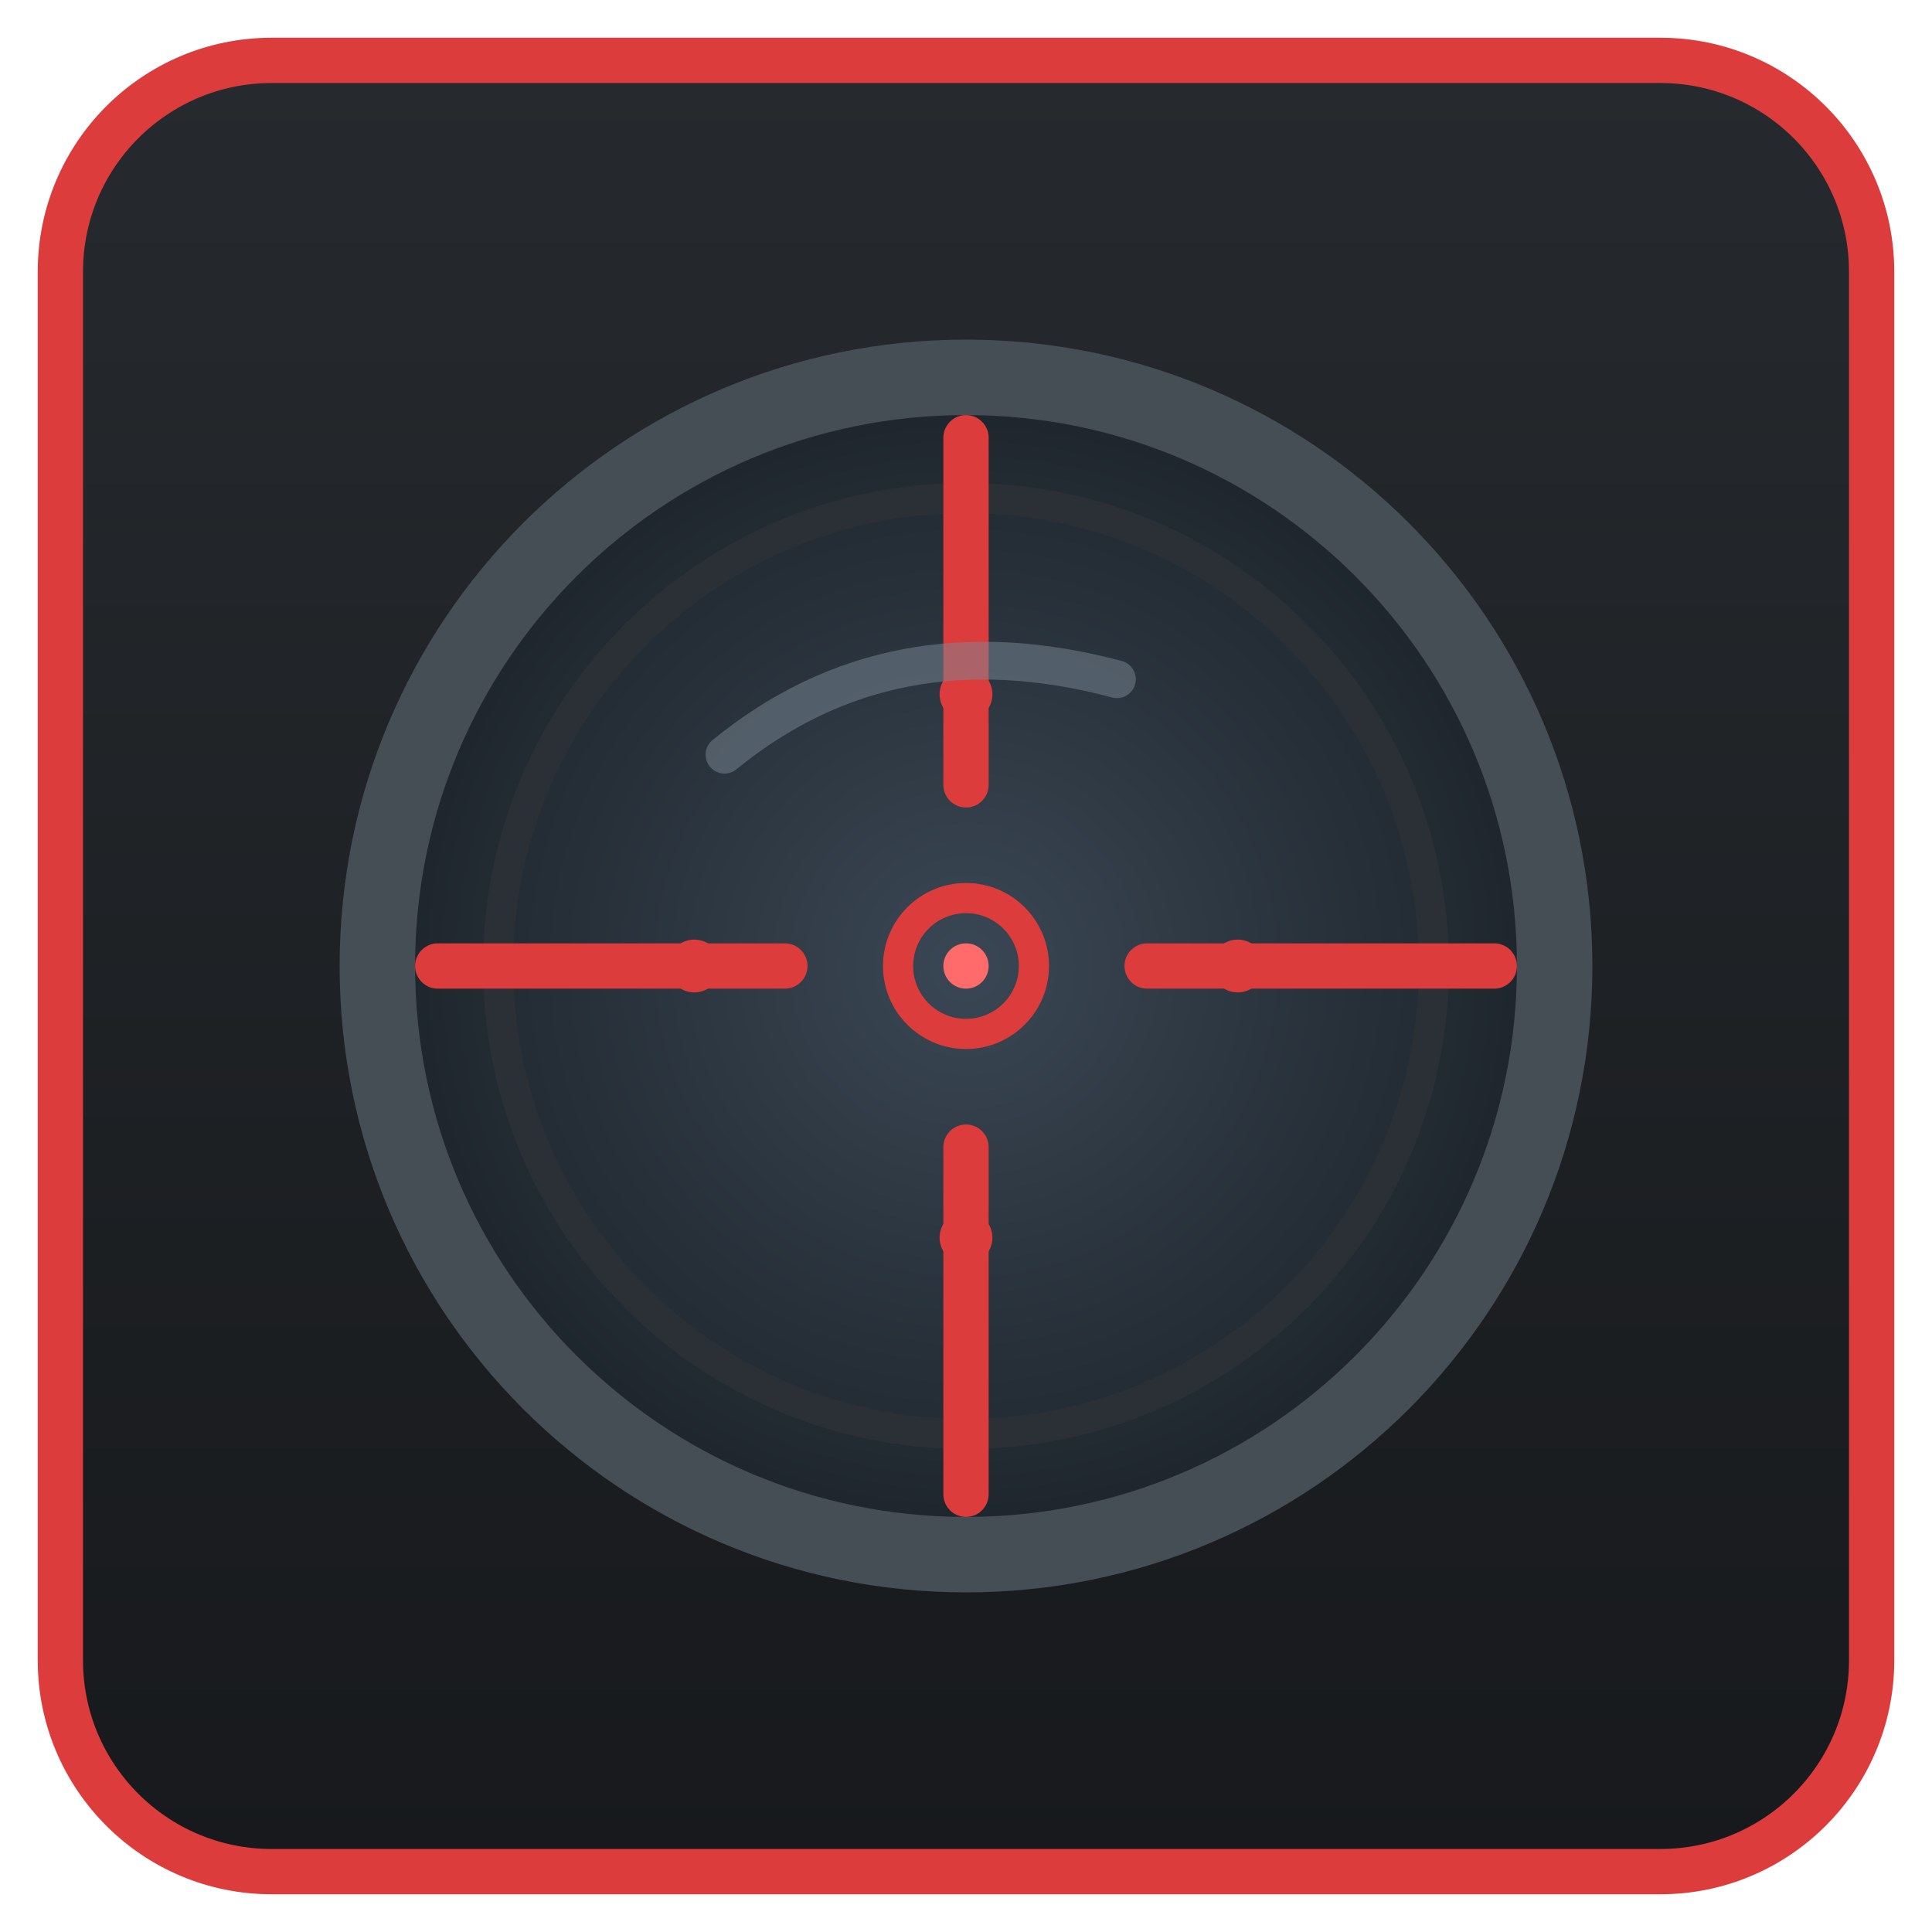
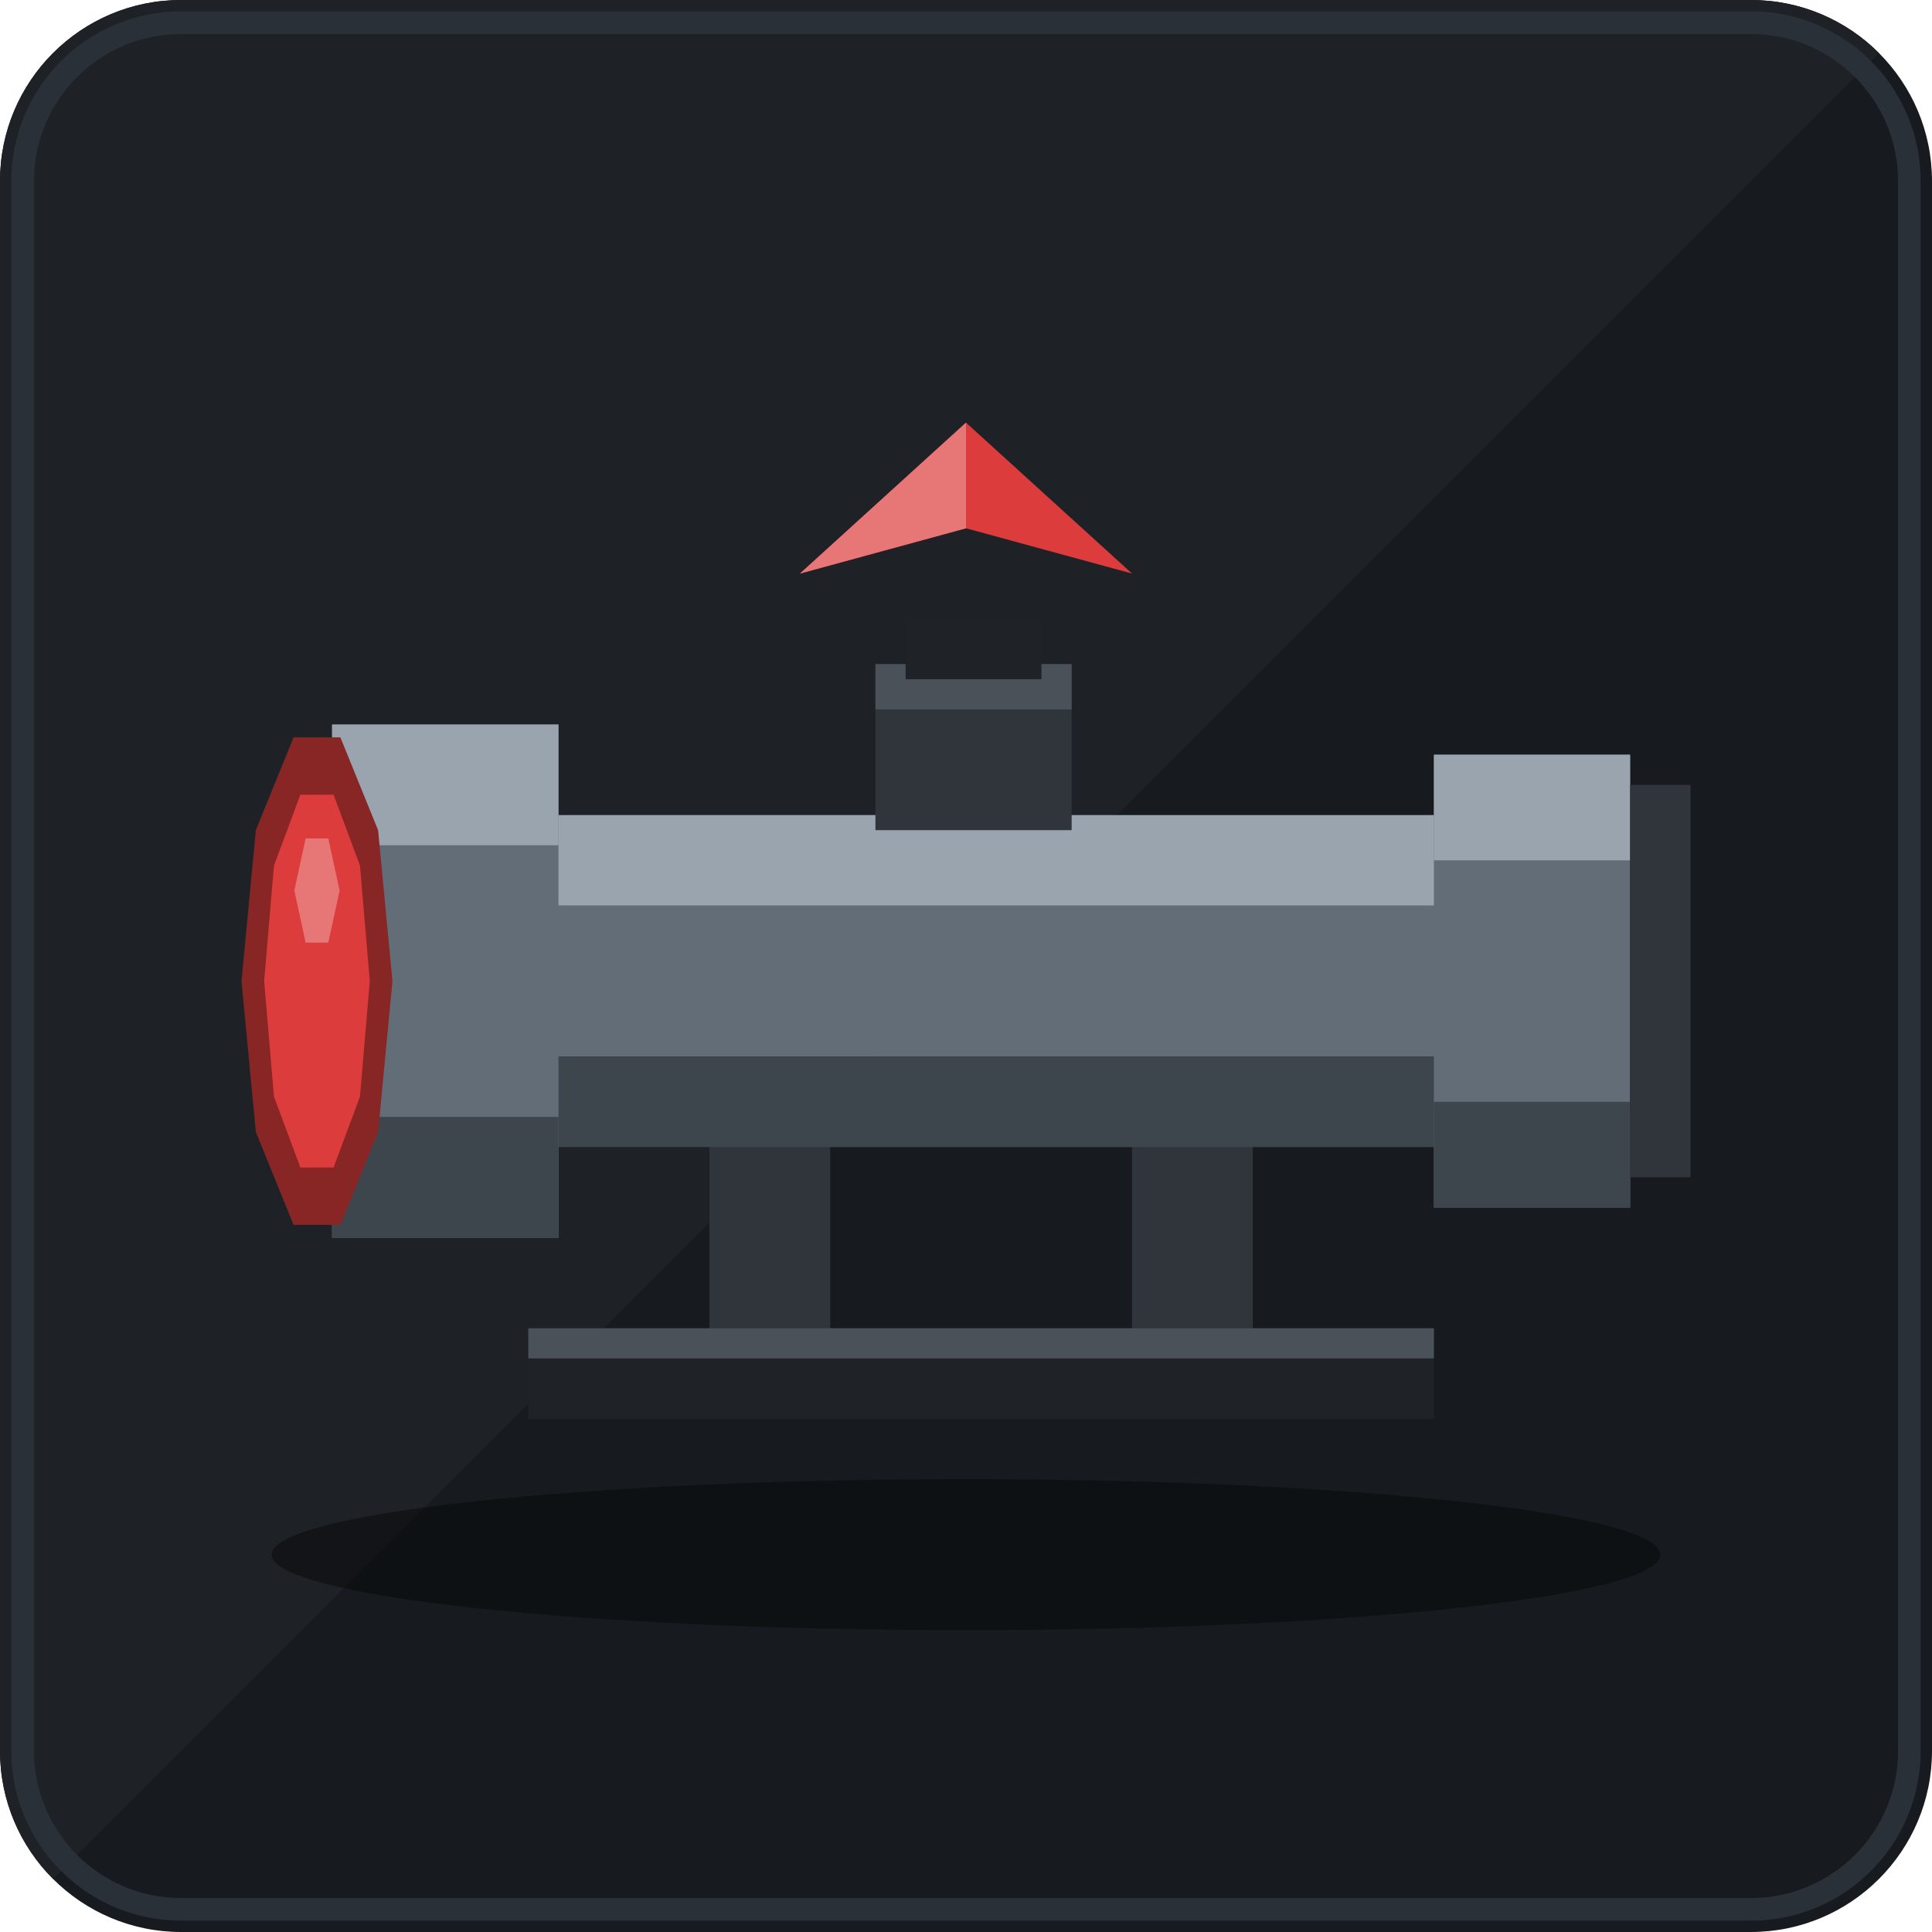
<svg xmlns="http://www.w3.org/2000/svg" viewBox="0 0 256 256">
-   <defs>
-     <linearGradient id="bg" x1="0" y1="0" x2="0" y2="1">
-       <stop offset="0" stop-color="#262a2e" />
-       <stop offset="1" stop-color="#17191c" />
-     </linearGradient>
-     <radialGradient id="lens" cx="0.5" cy="0.5" r="0.5">
-       <stop offset="0" stop-color="#3a4754" />
-       <stop offset="1" stop-color="#1d242b" />
-     </radialGradient>
-   </defs>
-   <rect x="8" y="8" width="240" height="240" rx="28" fill="url(#bg)" stroke="#dc3c3c" stroke-width="6" />
-   <circle cx="128" cy="128" r="78" fill="url(#lens)" stroke="#454d55" stroke-width="10" />
-   <circle cx="128" cy="128" r="62" fill="none" stroke="#2a3036" stroke-width="4" />
-   <g stroke="#dc3c3c" stroke-width="6" stroke-linecap="round">
-     <line x1="128" y1="58" x2="128" y2="104" />
-     <line x1="128" y1="152" x2="128" y2="198" />
-     <line x1="58" y1="128" x2="104" y2="128" />
-     <line x1="152" y1="128" x2="198" y2="128" />
+   <clipPath id="plateClip">
+     <rect x="0" y="0" width="256" height="256" rx="24" />
+   </clipPath>
+   <g clip-path="url(#plateClip)">
+     <rect x="0" y="0" width="256" height="256" fill="#171a1e" />
+     <polygon points="0,0 256,0 0,256" fill="#1e2227" />
  </g>
-   <g fill="#dc3c3c">
-     <circle cx="128" cy="92" r="3.5" />
-     <circle cx="128" cy="164" r="3.5" />
-     <circle cx="92" cy="128" r="3.5" />
-     <circle cx="164" cy="128" r="3.5" />
-   </g>
-   <circle cx="128" cy="128" r="9" fill="none" stroke="#dc3c3c" stroke-width="4" />
-   <circle cx="128" cy="128" r="3" fill="#ff6a6a" />
-   <path d="M96 100 q22 -18 52 -10" fill="none" stroke="#7a8893" stroke-width="5" stroke-linecap="round" opacity="0.5" />
+   <rect x="3" y="3" width="250" height="250" rx="21" fill="none" stroke="#2a3038" stroke-width="3" />
+   <ellipse cx="128" cy="206" rx="92" ry="10" fill="#07090b" opacity="0.55" />
+   <rect x="94" y="150" width="16" height="30" fill="#30353b" />
+   <rect x="150" y="150" width="16" height="30" fill="#30353b" />
+   <rect x="70" y="176" width="120" height="12" fill="#1f2327" />
+   <rect x="70" y="176" width="120" height="4" fill="#4b5159" />
+   <rect x="62" y="108" width="132" height="12" fill="#9aa4ae" />
+   <rect x="62" y="120" width="132" height="20" fill="#636d77" />
+   <rect x="62" y="140" width="132" height="12" fill="#3d454d" />
+   <rect x="116" y="88" width="26" height="22" fill="#30353b" />
+   <rect x="116" y="88" width="26" height="6" fill="#4b5159" />
+   <rect x="120" y="82" width="18" height="8" fill="#1f2327" />
+   <rect x="190" y="100" width="26" height="60" fill="#636d77" />
+   <rect x="190" y="100" width="26" height="14" fill="#9aa4ae" />
+   <rect x="190" y="146" width="26" height="14" fill="#3d454d" />
+   <rect x="216" y="104" width="8" height="52" fill="#30353b" />
+   <rect x="44" y="96" width="30" height="68" fill="#636d77" />
+   <rect x="44" y="96" width="30" height="16" fill="#9aa4ae" />
+   <rect x="44" y="148" width="30" height="16" fill="#3d454d" />
+   <polygon points="52,130 50.1,150 45.1,162.3 38.9,162.3 33.9,150 32,130 33.9,110 38.9,97.7 45.1,97.7 50.1,110" fill="#882525" />
+   <polygon points="49,130 47.7,145.3 44.2,154.7 39.8,154.7 36.3,145.3 35,130 36.3,114.7 39.8,105.3 44.2,105.3 47.7,114.7" fill="#dc3c3c" />
+   <polygon points="45,118 43.5,124.9 40.5,124.9 39,118 40.5,111.1 43.5,111.1" fill="#e77777" />
+   <polygon points="128,56 150,76 128,70 106,76" fill="#dc3c3c" />
+   <polygon points="128,56 128,70 106,76" fill="#e77777" />
</svg>
